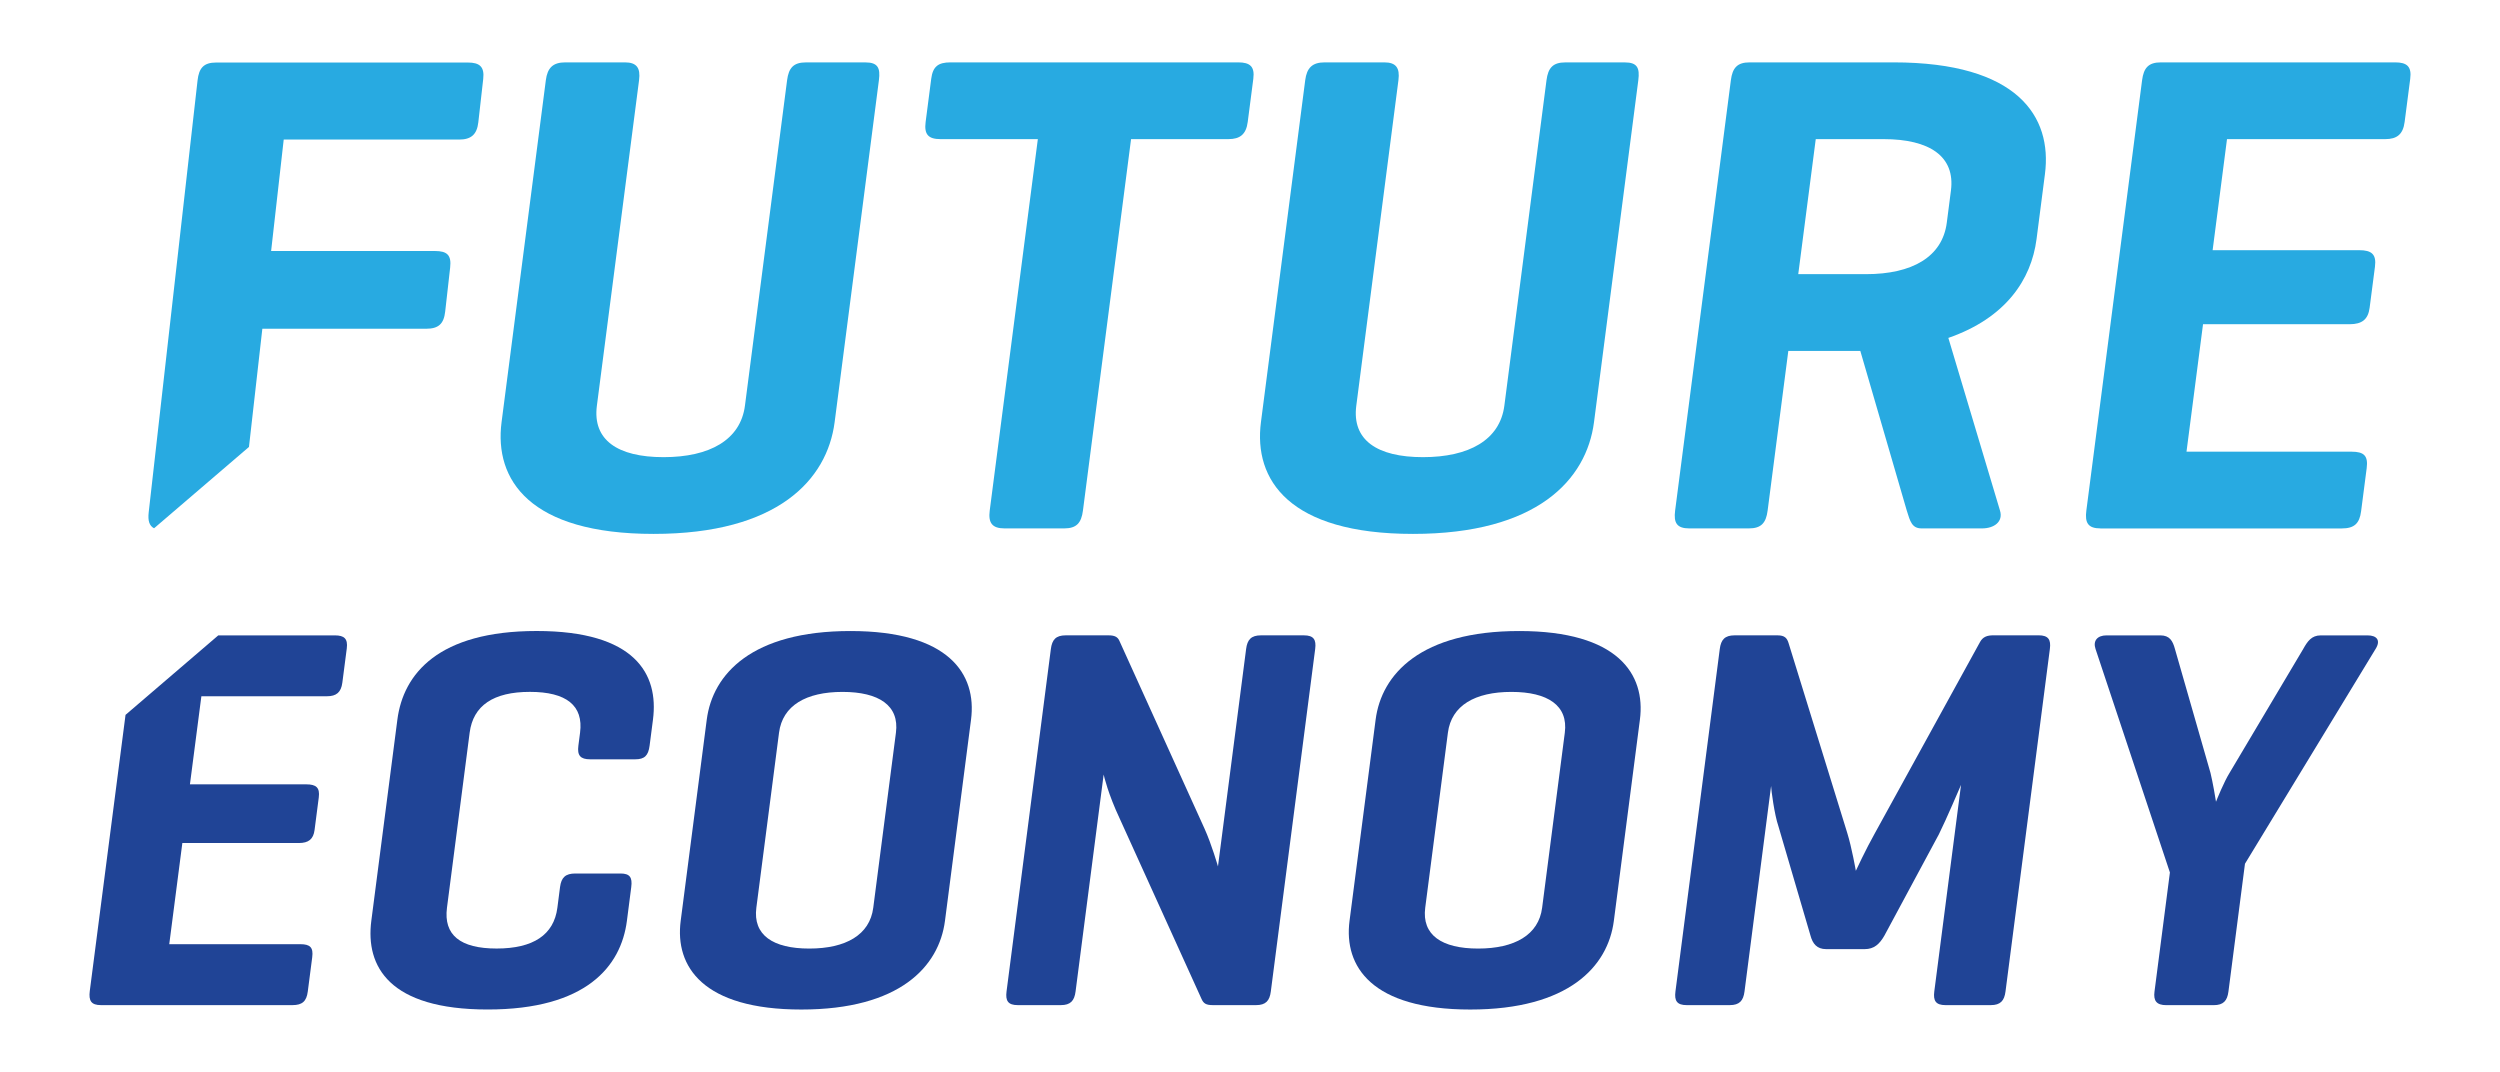
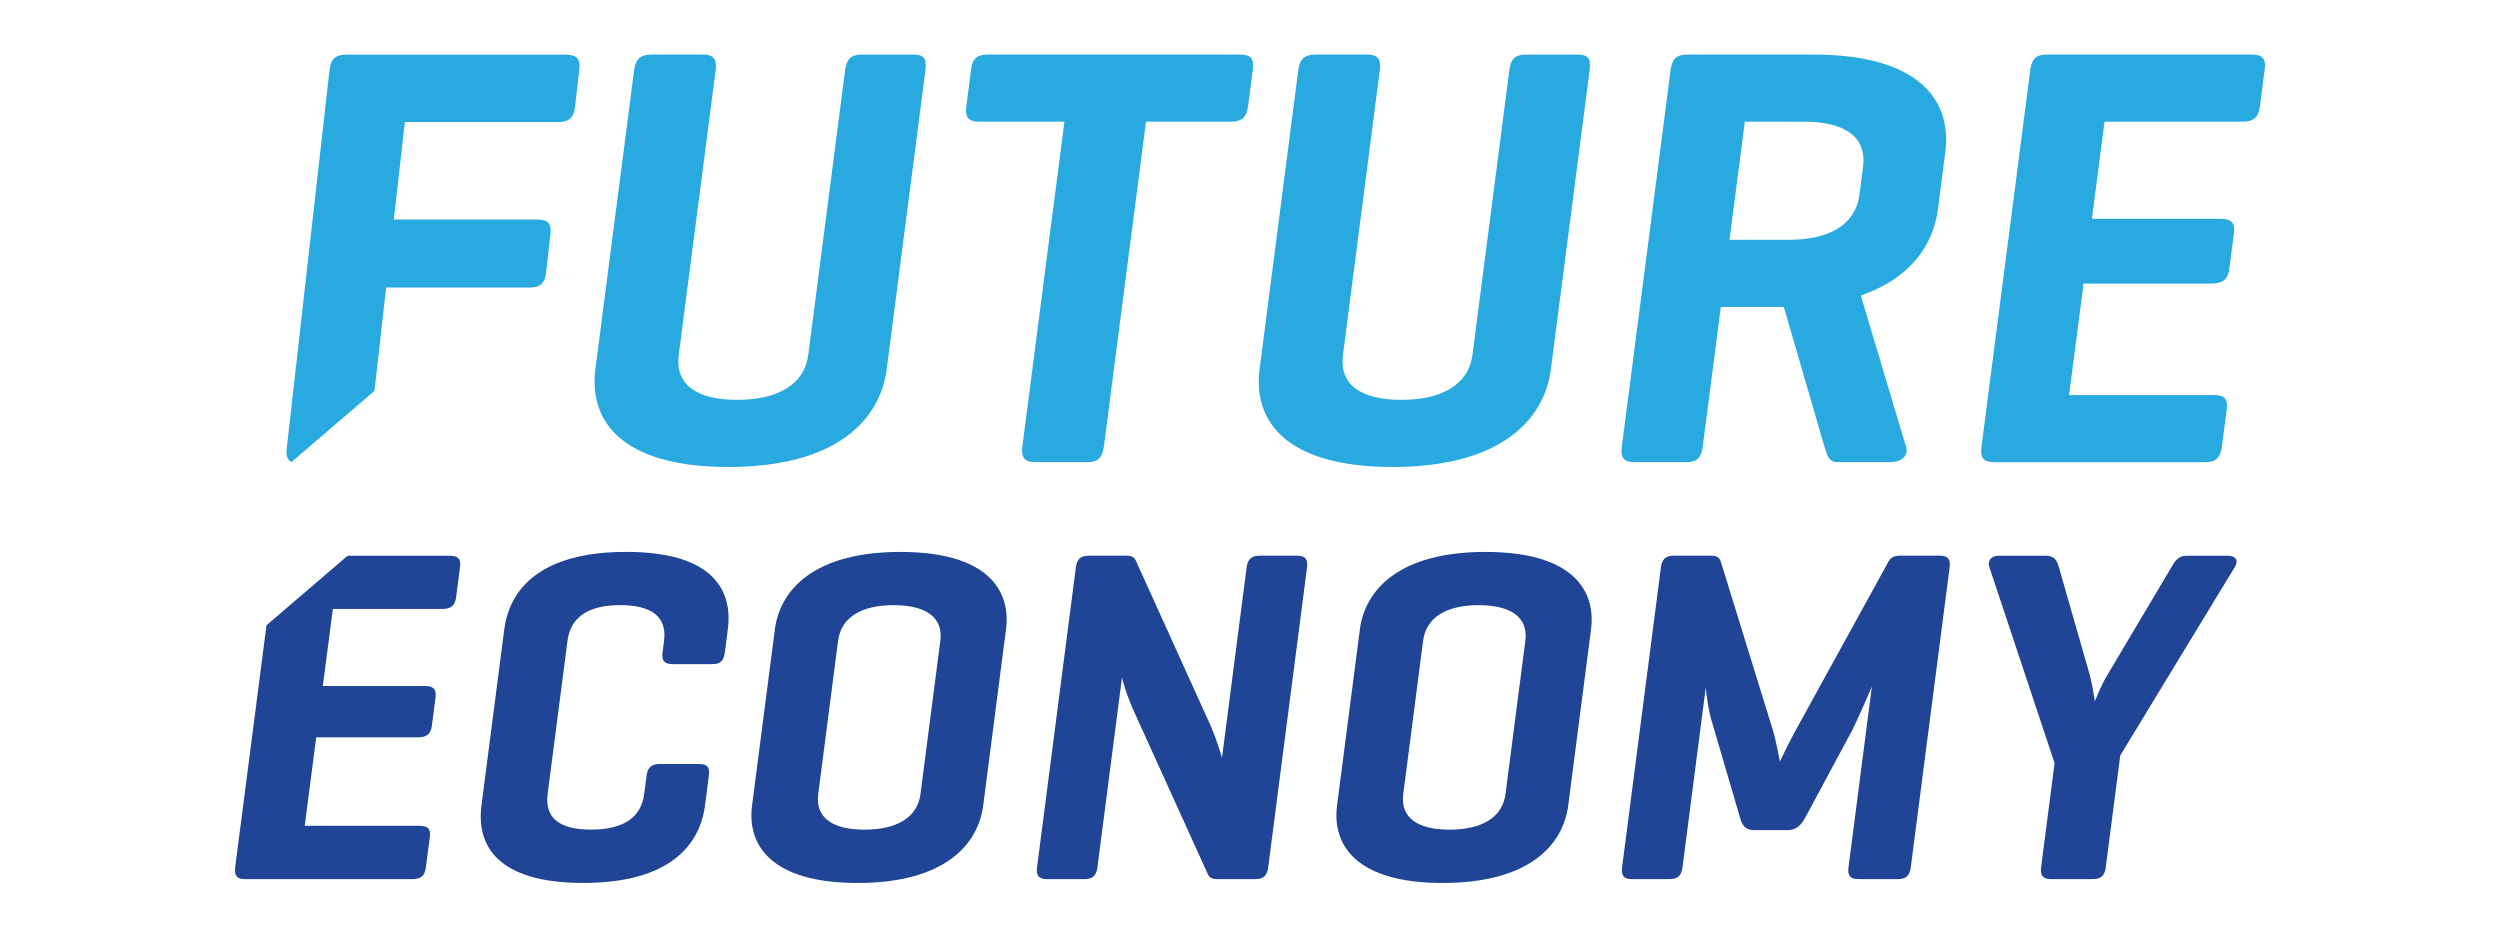
- <svg xmlns="http://www.w3.org/2000/svg" enable-background="new 0 0 800 343" viewBox="0 0 800 343">
+ <svg xmlns="http://www.w3.org/2000/svg" enable-background="new 0 0 800 343" viewBox="0 0 800 343" width="200" height="75">
  <path d="m191 129.84c-1.42 10.97 6.65 16.45 21.34 16.45 14.7 0 24.61-5.49 26.04-16.45l13.49-104.17c.51-3.95 2.06-5.7 6-5.7h19.07c3.96 0 4.82 1.75 4.31 5.7l-14.17 109.43c-2.39 18.42-18.23 35.75-57.93 35.75s-51.04-17.33-48.65-35.75l14.17-109.44c.51-3.95 2.27-5.7 6.22-5.7h19.09c3.73 0 5.03 1.75 4.52 5.7z" fill="#28aae1" />
  <path d="m396.25 19.96c3.73 0 5.32 1.32 4.81 5.26l-1.79 13.82c-.51 3.95-2.47 5.48-6.19 5.48h-31.14l-15.4 118.87c-.51 3.95-2.05 5.7-6 5.7h-19.08c-3.95 0-5.26-1.75-4.75-5.7l15.4-118.87h-31.14c-3.94 0-5.28-1.53-4.77-5.48l1.79-13.82c.51-3.94 2.22-5.26 6.17-5.26h92.09z" fill="#28aae1" />
  <path d="m434.01 129.84c-1.42 10.97 6.65 16.45 21.34 16.45 14.7 0 24.61-5.49 26.04-16.45l13.49-104.17c.51-3.95 2.06-5.7 6-5.7h19.07c3.96 0 4.82 1.75 4.31 5.7l-14.18 109.43c-2.39 18.42-18.23 35.75-57.93 35.75s-51.04-17.33-48.65-35.75l14.17-109.44c.51-3.95 2.27-5.7 6.22-5.7h19.09c3.73 0 5.03 1.75 4.52 5.7z" fill="#28aae1" />
  <path d="m572.26 112.29-6.62 51.1c-.51 3.95-2.05 5.7-6 5.7h-19.08c-3.94 0-5.04-1.75-4.52-5.7l17.84-137.73c.51-3.95 2.05-5.7 6-5.7h46.06c39.69 0 50.83 17.32 48.44 35.75l-2.69 20.83c-1.68 12.94-9.85 25.22-28.22 31.59l16.53 55.26c1.08 3.52-1.83 5.7-5.78 5.7h-19.3c-3.07 0-3.67-2.19-4.75-5.7l-14.87-51.1h-1.32zm8.78-67.77-5.6 43.21h21.71c14.69 0 24.4-5.49 25.82-16.45l1.33-10.31c1.42-10.96-6.87-16.45-21.56-16.45z" fill="#28aae1" />
  <path d="m672.15 169.09c-3.94 0-5.04-1.75-4.52-5.7l17.84-137.73c.51-3.95 2.06-5.7 6-5.7h75c3.73 0 5.32 1.32 4.8 5.26l-1.79 13.82c-.51 3.95-2.47 5.48-6.19 5.48h-50.65l-4.6 35.54h46.92c3.95 0 5.54 1.31 5.03 5.26l-1.71 13.16c-.48 3.73-2.44 5.27-6.39 5.27h-46.92l-5.29 40.79h52.85c3.95 0 5.32 1.32 4.81 5.27l-1.79 13.81c-.51 3.95-2.24 5.48-6.19 5.48h-77.21z" fill="#28aae1" />
  <path d="m149.72 20.01h-80.57c-3.96 0-5.49 1.76-5.93 5.72l-15.64 138.25c-.3 2.67.2 4.27 1.72 5.07l30.37-26.03 4.28-37.82h52.39c3.96 0 5.68-1.54 6.12-5.5l1.59-14.09c.45-3.96-.94-5.29-4.9-5.29h-52.39l4.03-35.66h56.14c3.74 0 5.68-1.54 6.13-5.51l1.57-13.87c.45-3.95-1.17-5.27-4.91-5.27z" fill="#28aae1" />
  <g fill="#204496">
    <path d="m200.61 294.67c-1.89 14.61-13.07 28.37-44.56 28.37s-39.12-13.75-37.23-28.37l8.34-64.39c1.89-14.61 13.07-28.36 44.57-28.36s39.11 13.75 37.22 28.36l-1.08 8.35c-.41 3.14-1.61 4.35-4.57 4.35h-14.44c-3.13 0-4.19-1.22-3.78-4.35l.54-4.18c1.13-8.7-4.4-13.05-16.06-13.05s-18.14 4.35-19.27 13.05l-7.26 56.03c-1.12 8.7 4.22 13.05 15.89 13.05s18.32-4.35 19.44-13.05l.85-6.61c.41-3.13 1.78-4.35 4.91-4.35h14.44c2.96 0 3.85 1.22 3.44 4.35z" />
    <path d="m226.16 230.29c1.89-14.61 14.46-28.36 45.96-28.36s40.51 13.75 38.61 28.36l-8.34 64.39c-1.9 14.61-14.46 28.37-45.96 28.37s-40.51-13.75-38.61-28.37zm60.54 4.17c1.13-8.7-5.44-13.05-17.1-13.05s-19.18 4.35-20.31 13.05l-7.26 56.03c-1.12 8.7 5.27 13.05 16.93 13.05s19.36-4.35 20.48-13.05z" />
    <path d="m406.66 317.29c-.38 2.95-1.61 4.35-4.74 4.35h-13.75c-2.26 0-3.06-.52-3.73-2.09l-26.13-57.6c-3.69-7.82-5.03-13.57-5.14-14.09l-8.99 69.43c-.38 2.95-1.61 4.35-4.74 4.35h-13.74c-3.14 0-3.99-1.39-3.61-4.35l14.19-109.63c.38-2.96 1.6-4.35 4.74-4.35h13.75c1.92 0 2.89.52 3.43 1.74l27.21 60.03c2.3 5.05 4.34 12.18 4.34 12.18l9.01-69.6c.38-2.96 1.61-4.35 4.74-4.35h13.75c3.13 0 3.99 1.39 3.61 4.35z" />
    <path d="m440.2 230.29c1.89-14.61 14.46-28.36 45.96-28.36s40.51 13.75 38.61 28.36l-8.34 64.39c-1.89 14.61-14.46 28.37-45.96 28.37s-40.51-13.75-38.62-28.37zm60.54 4.17c1.13-8.7-5.44-13.05-17.1-13.05s-19.18 4.35-20.31 13.05l-7.26 56.03c-1.12 8.7 5.27 13.05 16.93 13.05s19.36-4.35 20.48-13.05z" />
    <path d="m641.76 317.29c-.38 2.95-1.61 4.35-4.74 4.35h-14.44c-3.13 0-3.99-1.39-3.61-4.35l8.56-66.13c-.24.52-4.75 11.14-7.1 15.84l-17.41 32.37c-1.58 2.78-3.35 4.35-6.31 4.35h-12.35c-2.96 0-4.31-1.74-5.01-4.35l-10.26-34.98c-1.27-3.65-2.32-11.65-2.34-12.88l-8.51 65.78c-.38 2.95-1.61 4.35-4.74 4.35h-13.75c-3.13 0-3.99-1.39-3.61-4.35l14.19-109.63c.38-2.96 1.61-4.35 4.74-4.35h13.75c2.26 0 3.02.87 3.51 2.44l18.77 60.73c1.47 4.7 2.77 12.18 2.77 12.18s3.14-6.79 6.08-12.01l33.69-61.26c.89-1.57 2.18-2.09 4.27-2.09h14.44c3.13 0 4 1.39 3.61 4.35z" />
    <path d="m707.36 247.34c.69 2.79 1.68 8.53 1.76 9.22.26-.69 2.58-6.43 4.33-9.22l23.58-39.67c1.36-2.43 2.65-4.35 5.61-4.35h14.97c2.96 0 4.32 1.57 2.57 4.35l-41.79 68.73-5.29 40.9c-.38 2.95-1.61 4.35-4.74 4.35h-15.14c-3.13 0-4.17-1.39-3.78-4.35l4.93-38.11-23.8-71.52c-.88-2.61.56-4.35 3.52-4.35h17.23c2.96 0 3.95 1.74 4.66 4.35z" />
    <path d="m107.16 203.32h-37.31l-29.68 25.44-11.44 88.36c-.4 3.13.45 4.52 3.59 4.52h61.26c3.13 0 4.51-1.22 4.91-4.35l1.42-10.97c.41-3.13-.67-4.18-3.8-4.18h-41.95l4.19-32.37h37.25c3.13 0 4.68-1.22 5.06-4.17l1.35-10.44c.4-3.13-.85-4.17-3.99-4.17h-37.24l3.66-28.19h40.2c2.95 0 4.51-1.22 4.91-4.35l1.42-10.96c.4-3.13-.85-4.17-3.81-4.17z" />
  </g>
</svg>
